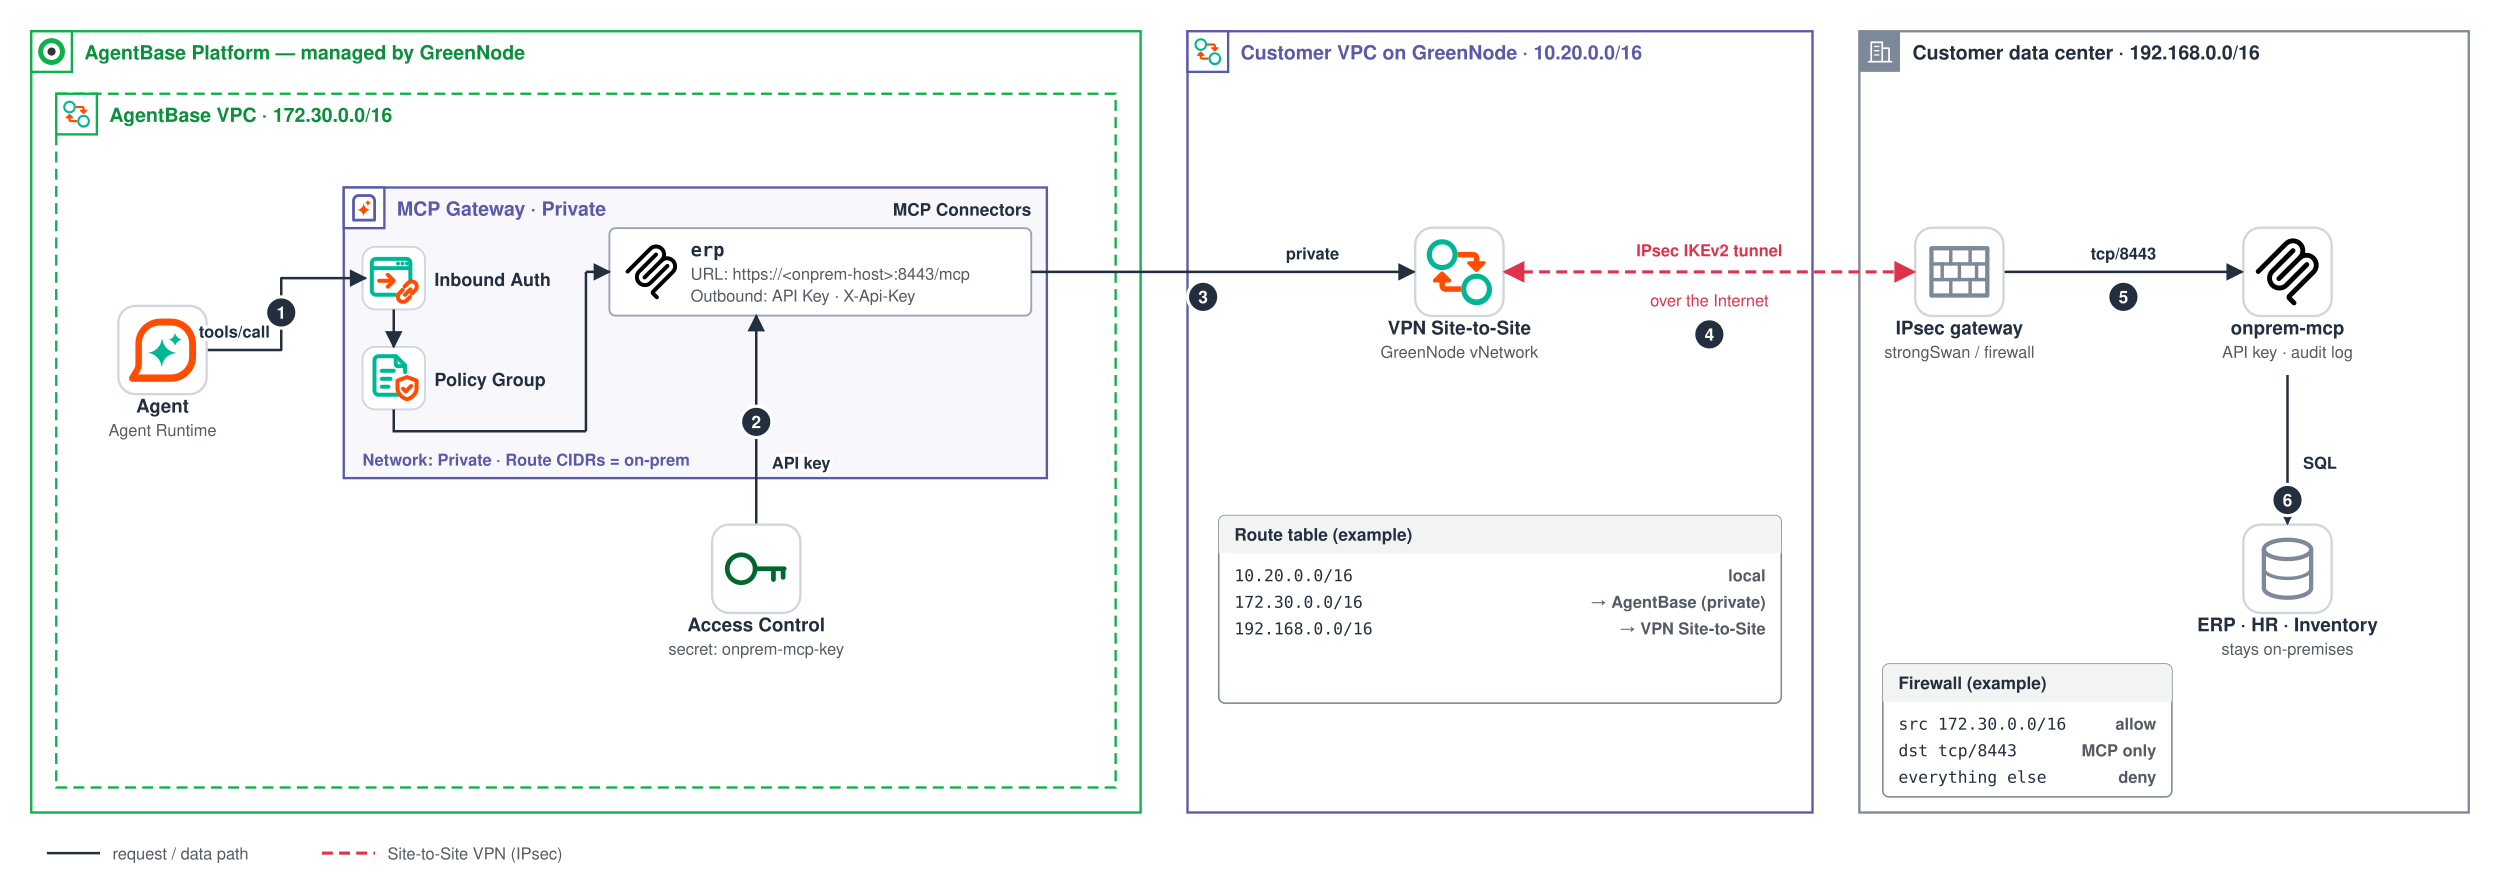
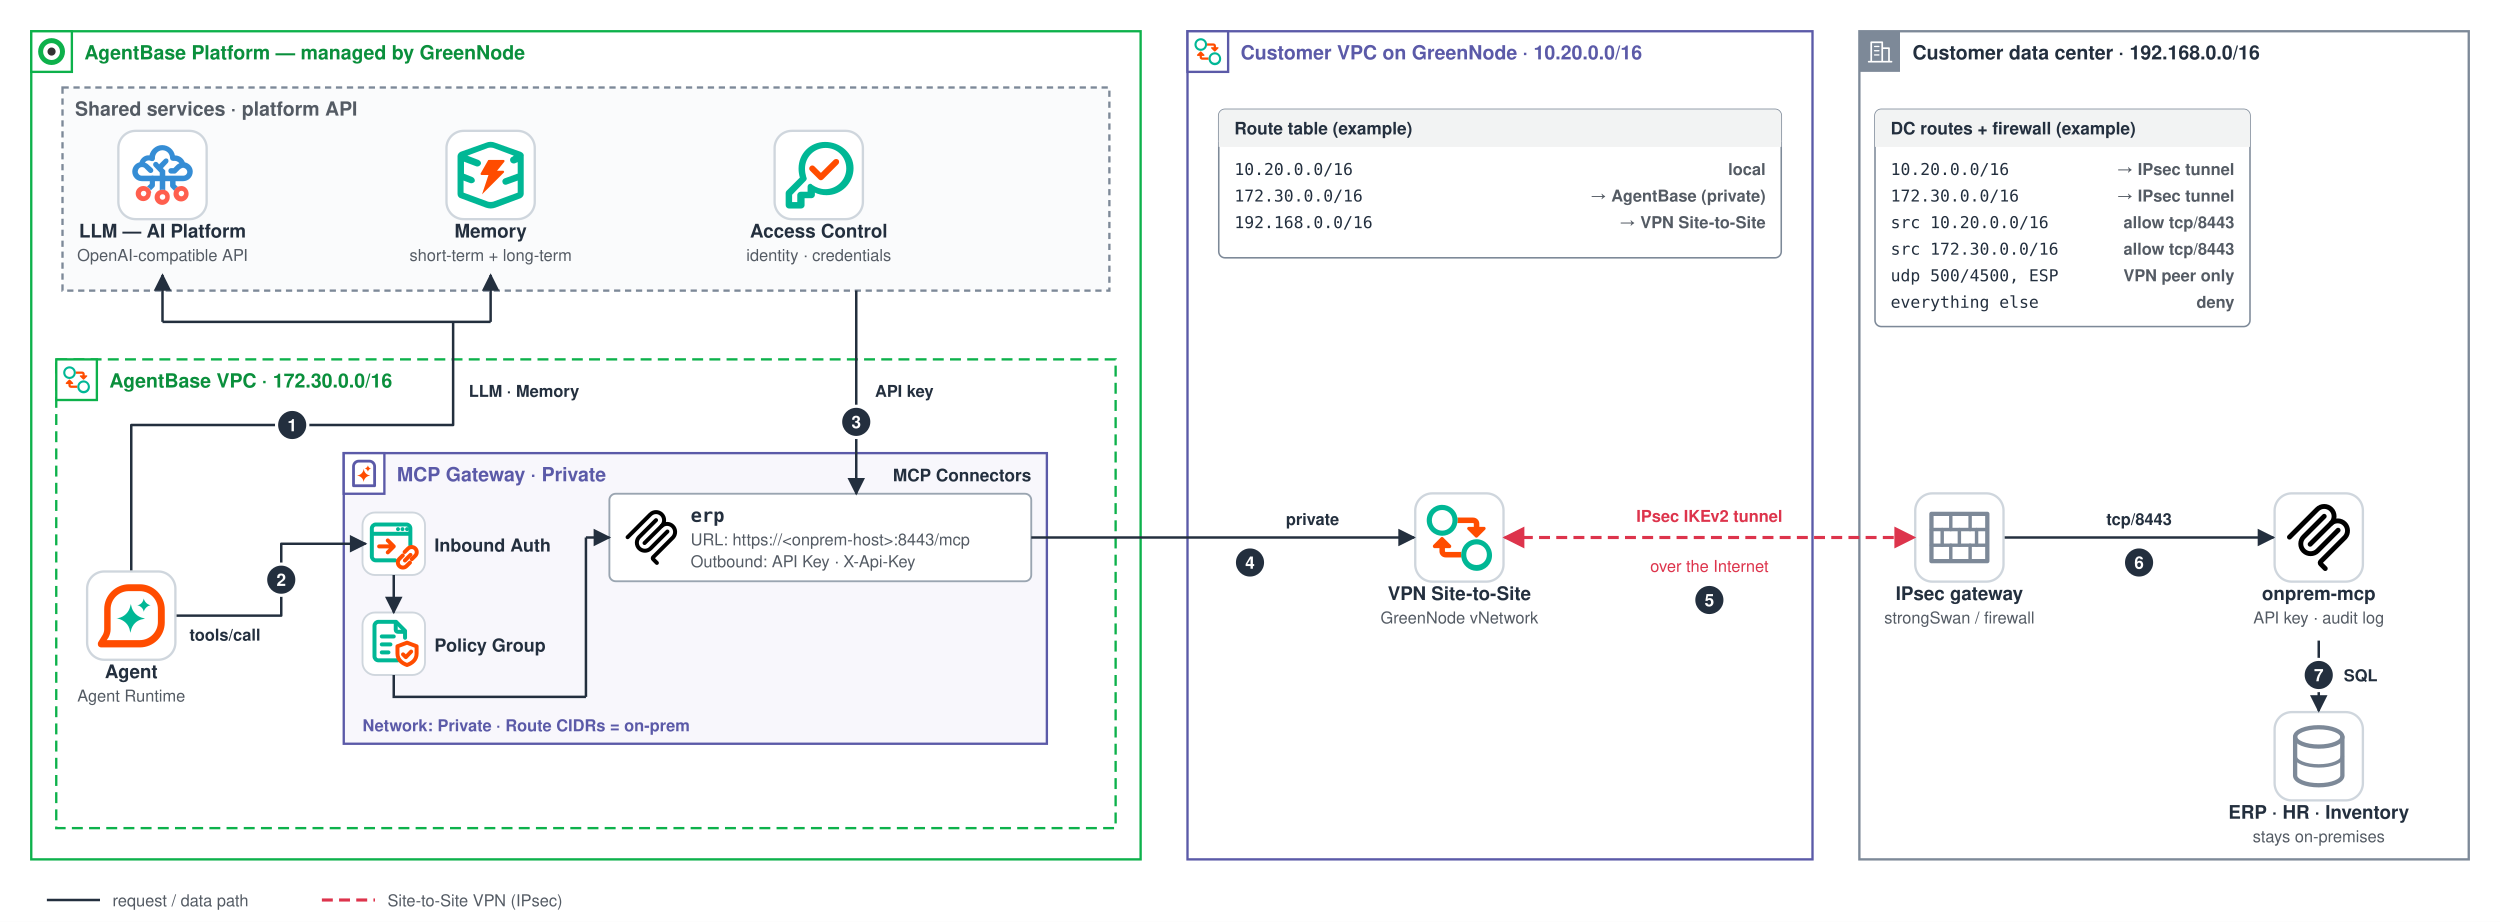
- <svg xmlns="http://www.w3.org/2000/svg" xmlns:xlink="http://www.w3.org/1999/xlink" width="1600" height="560" viewBox="0 0 1600 560" font-family="Helvetica Neue,Helvetica,Arial,sans-serif" role="img" aria-label="On-premises MCP architecture: an agent on AgentBase calls a Private MCP Gateway, which reaches the customer VPC and the on-premises MCP server through GreenNode VPN Site-to-Site">
-   <rect width="1600" height="560" fill="#FFFFFF" />
+ <svg xmlns="http://www.w3.org/2000/svg" xmlns:xlink="http://www.w3.org/1999/xlink" width="1600" height="590" viewBox="0 0 1600 590" font-family="Helvetica Neue,Helvetica,Arial,sans-serif" role="img" aria-label="On-premises MCP architecture: an agent on AgentBase uses the platform LLM and Memory and calls a Private MCP Gateway, whose connector takes its API key from Access Control and reaches the on-premises MCP server through the customer VPC and GreenNode VPN Site-to-Site">
+   <rect width="1600" height="590" fill="#FFFFFF" />
  <defs>
    <marker id="a-ink" viewBox="0 0 10 10" refX="9" refY="5" markerWidth="7" markerHeight="7" orient="auto-start-reverse">
      <path d="M0 0L10 5L0 10z" fill="#232F3E" />
    </marker>
    <marker id="a-org" viewBox="0 0 10 10" refX="9" refY="5" markerWidth="7" markerHeight="7" orient="auto-start-reverse">
      <path d="M0 0L10 5L0 10z" fill="#FF4C00" />
    </marker>
    <marker id="a-red" viewBox="0 0 10 10" refX="9" refY="5" markerWidth="7" markerHeight="7" orient="auto-start-reverse">
      <path d="M0 0L10 5L0 10z" fill="#DD344C" />
    </marker>
+     <symbol id="gn-ai" viewBox="0 0 20 20" fill="none">
+       <path fill="#358DD5" d="M16.5,6.3c-0.5-1.2-1.6-2-2.9-2c-0.3-1.7-1.9-3-3.7-3c-1.8,0-3.3,1.3-3.7,3C5,4.1,3.7,5,3.3,6.3C2.1,6.6,1.2,7.7,1.2,9c0,1.5,1.2,2.8,2.8,2.8h12c1.5,0,2.8-1.2,2.8-2.8C18.8,7.7,17.8,6.6,16.5,6.3z M16,10.2H4c-0.7,0-1.2-0.6-1.2-1.2S3.3,7.7,4,7.7c0.3,0,0.7,0.1,0.9,0.4L6,9.2c0.3,0.3,0.8,0.3,1.1,0c0.3-0.3,0.3-0.8,0-1.1L5.9,7c-0.3-0.3-0.7-0.5-1-0.6C5.2,5.8,6,5.6,6.6,5.9c0.2,0.1,0.5,0.1,0.8,0c0.2-0.2,0.4-0.4,0.4-0.7c0-0.1,0-0.1,0-0.2c0-1.2,1-2.2,2.2-2.2s2.2,1,2.2,2.3c0,0.2,0.1,0.4,0.3,0.6c0.2,0.1,0.4,0.2,0.6,0.2c0.7-0.1,1.4,0.1,1.8,0.7c-0.3,0.1-0.6,0.3-0.8,0.5l-0.9,0.9h-0.7c-0.4,0-0.8,0.3-0.8,0.8c0,0.4,0.3,0.8,0.8,0.8h1c0.2,0,0.4-0.1,0.5-0.2l1.1-1.1c0.2-0.2,0.5-0.3,0.8-0.4c0,0,0,0,0,0c0.7,0,1.3,0.6,1.3,1.2S16.7,10.2,16,10.2z" />
+       <path fill="#358DD5" d="M11.5,6.5L10.1,8l0.7,0.7V11c0,0.4-0.3,0.8-0.8,0.8S9.2,11.4,9.2,11V9.3L7.5,7.5c-0.3-0.3-0.3-0.8,0-1.1c0.3-0.3,0.8-0.3,1.1,0L9,6.9l1.5-1.5c0.3-0.3,0.8-0.3,1.1,0C11.8,5.8,11.8,6.2,11.5,6.5z" />
+       <path fill="#358DD5" d="M10.8,11v3.4c-0.2-0.1-0.5-0.1-0.8-0.1s-0.5,0-0.8,0.1V11c0-0.4,0.3-0.8,0.8-0.8S10.8,10.6,10.8,11z" />
+       <path fill="#358DD5" d="M14.5,13.5c-0.5,0.2-0.8,0.6-1.1,1.1l-1-1c-0.1-0.1-0.2-0.3-0.2-0.5v-2c0-0.4,0.3-0.8,0.8-0.8s0.8,0.3,0.8,0.8v1.7L14.5,13.5z" />
+       <path fill="#358DD5" d="M7.8,11v2c0,0.2-0.1,0.4-0.2,0.5l-1,1c-0.2-0.5-0.6-0.8-1.1-1.1l0.8-0.8V11c0-0.4,0.3-0.8,0.8-0.8S7.8,10.6,7.8,11z" />
+       <path fill="#FF5F4E" d="M10.8,14.4c-0.2-0.1-0.5-0.1-0.8-0.1s-0.5,0-0.8,0.1c-0.9,0.3-1.5,1.1-1.5,2.1c0,1.2,1,2.2,2.2,2.2s2.2-1,2.2-2.2C12.2,15.5,11.6,14.7,10.8,14.4z M10,17.2c-0.4,0-0.8-0.3-0.8-0.8c0-0.4,0.3-0.8,0.8-0.8s0.8,0.3,0.8,0.8C10.8,16.9,10.4,17.2,10,17.2z" />
+       <path fill="#FF5F4E" d="M6.5,14.5c-0.2-0.5-0.6-0.8-1.1-1.1c-0.3-0.1-0.6-0.2-1-0.2c-1.2,0-2.2,1-2.2,2.2s1,2.2,2.2,2.2s2.2-1,2.2-2.2C6.8,15.1,6.7,14.8,6.5,14.5z M4.5,16.2c-0.4,0-0.8-0.3-0.8-0.8c0-0.4,0.3-0.8,0.8-0.8s0.8,0.3,0.8,0.8C5.2,15.9,4.9,16.2,4.5,16.2z" />
+       <path fill="#FF5F4E" d="M15.5,13.2c-0.3,0-0.7,0.1-1,0.2c-0.5,0.2-0.8,0.6-1.1,1.1c-0.1,0.3-0.2,0.6-0.2,1c0,1.2,1,2.2,2.2,2.2s2.2-1,2.2-2.2S16.7,13.2,15.5,13.2z M15.5,16.2c-0.4,0-0.8-0.3-0.8-0.8c0-0.4,0.3-0.8,0.8-0.8s0.8,0.3,0.8,0.8C16.2,15.9,15.9,16.2,15.5,16.2z" />
+     </symbol>
    <symbol id="gn-vnet" viewBox="0 0 20 20" fill="none">
      <path fill="#FF4C00" d="M17.5,7.7l-2.2,2.2c-0.2,0.2-0.5,0.2-0.7,0l-2.2-2.2c-0.3-0.3-0.1-0.8,0.4-0.8h1.4V6c0-0.1-0.1-0.2-0.2-0.2H9.4c0-0.2,0.1-0.5,0.1-0.8s0-0.5-0.1-0.8H14c1,0,1.8,0.8,1.8,1.8v0.9h1.4C17.6,6.9,17.8,7.4,17.5,7.7z" />
      <path fill="#00B795" d="M9.4,4.2C9.1,2.1,7.2,0.5,5,0.5c-2.5,0-4.5,2-4.5,4.5s2,4.5,4.5,4.5c2.2,0,4.1-1.6,4.4-3.8c0-0.2,0.1-0.5,0.1-0.8S9.5,4.5,9.4,4.2z M5,8C3.3,8,2,6.7,2,5s1.3-3,3-3s3,1.3,3,3S6.7,8,5,8z" />
      <path fill="#FF4C00" fill-rule="evenodd" clip-rule="evenodd" d="M10.5,15c0,0.3,0,0.5,0.1,0.8H6c-1,0-1.8-0.8-1.8-1.8v-0.9H2.8c-0.4,0-0.7-0.5-0.4-0.9l2.2-2.2c0.2-0.2,0.5-0.2,0.7,0l2.2,2.2c0.3,0.3,0.1,0.9-0.4,0.9H5.8V14c0,0.1,0.1,0.2,0.2,0.2h4.6C10.5,14.5,10.5,14.7,10.5,15z" />
      <path fill="#00B795" d="M15,10.5c-2.2,0-4.1,1.6-4.4,3.8c0,0.2-0.1,0.5-0.1,0.8s0,0.5,0.1,0.8c0.3,2.1,2.2,3.8,4.4,3.8c2.5,0,4.5-2,4.5-4.5S17.5,10.5,15,10.5z M15,18c-1.7,0-3-1.3-3-3s1.3-3,3-3s3,1.3,3,3S16.7,18,15,18z" />
    </symbol>
    <symbol id="mcp" viewBox="60 20 1800 1800" fill="none">
      <g stroke="#000000" stroke-width="128" stroke-linecap="round" stroke-linejoin="round">
        <path d="M193 910L920 183A258 258 0 0 1 1286 548L735 1097" />
        <path d="M1103 365L565 903A258 258 0 0 0 930 1268L1467 729" />
        <path d="M1286 548A258 258 0 0 1 1650 912L1015 1547Q980 1582 1015 1617L1130 1733" />
      </g>
    </symbol>
    <symbol id="agent-runtime" viewBox="0 0 16 16" fill="none">
      <path fill="#FF4C00" d="M10,0.7H7.5c-3.2,0-5.8,2.6-5.8,5.8v4.7c0,0.4-0.1,0.8-0.3,1.2l-1.1,1.8c-0.1,0.2-0.1,0.5,0,0.8c0.1,0.2,0.4,0.4,0.7,0.4h9c3.2,0,5.8-2.6,5.8-5.8v-3C15.8,3.3,13.2,0.7,10,0.7z M14.2,9.5c0,2.3-1.9,4.2-4.2,4.2H2.3l0.4-0.6c0.3-0.6,0.5-1.2,0.5-1.9V6.5c0-2.3,1.9-4.2,4.2-4.2H10c2.3,0,4.2,1.9,4.2,4.2V9.5z" />
      <path fill="#00B795" d="M11.2,8.7l-0.4,0.1C9.3,9,8.2,10.1,7.9,11.6L7.8,12l-0.1-0.4C7.5,10.1,6.3,9,4.9,8.7L4.5,8.7l0.4-0.1c1.5-0.3,2.6-1.4,2.9-2.9l0.1-0.4l0.1,0.4c0.3,1.5,1.4,2.6,2.9,2.9L11.2,8.7z" />
      <path fill="#00B795" d="M12.5,5.6c-0.8,0.1-1.4,0.8-1.6,1.5c-0.1-0.8-0.8-1.4-1.5-1.5c0.8-0.1,1.4-0.8,1.5-1.6C11.1,4.8,11.7,5.4,12.5,5.6z" />
    </symbol>
    <symbol id="policy" viewBox="0 0 20 20" fill="none">
      <path d="M11.5 16.25H4.25c-0.83 0-1.5-0.67-1.5-1.5V3.25c0-0.83 0.67-1.5 1.5-1.5h6.6l3.4 3.4v2.6" stroke="#00B795" stroke-width="1.5" stroke-linecap="round" stroke-linejoin="round" />
      <path d="M10.75 1.9v2.85c0 0.41 0.34 0.75 0.75 0.75h2.75" stroke="#00B795" stroke-width="1.5" stroke-linecap="round" stroke-linejoin="round" />
      <path d="M5.5 7.25h4.5M5.5 10.25h3.25M5.5 13.25h2.5" stroke="#00B795" stroke-width="1.5" stroke-linecap="round" />
      <path d="M15 9.6l3.6 1.35v2.75c0 2.25-1.6 3.6-3.6 4.3c-2-0.7-3.6-2.05-3.6-4.3v-2.75z" fill="#FFFFFF" stroke="#FF4C00" stroke-width="1.5" stroke-linejoin="round" />
      <path d="M13.5 14l1.05 1.05l2-2.1" stroke="#FF4C00" stroke-width="1.5" stroke-linecap="round" stroke-linejoin="round" />
    </symbol>
    <symbol id="mcp-gateway" viewBox="0 0 16 16" fill="none">
      <path fill="#5B5AA8" d="M11,0.2H5C2.9,0.2,1.2,1.9,1.2,4v11c0,0.4,0.3,0.8,0.8,0.8h12c0.4,0,0.8-0.3,0.8-0.8V4C14.8,1.9,13.1,0.2,11,0.2z M13.2,14.2H2.8V4c0-1.2,1-2.2,2.2-2.2h6c1.2,0,2.2,1,2.2,2.2V14.2z" />
      <path fill="#FF4C00" d="M11.5,9.2l-0.4,0.1c-1.7,0.3-3,1.6-3.3,3.3L7.8,13l-0.1-0.4c-0.3-1.7-1.6-3-3.3-3.3L4,9.2l0.4-0.1c1.7-0.3,3-1.6,3.3-3.3l0.1-0.4l0.1,0.4c0.3,1.7,1.6,3,3.3,3.3L11.5,9.2z" />
      <path fill="#FF4C00" d="M12,5.2c-0.9,0.2-1.6,0.9-1.8,1.8c-0.2-0.9-0.9-1.6-1.8-1.8c0.9-0.2,1.6-0.9,1.8-1.8C10.4,4.4,11.1,5.1,12,5.2z" />
    </symbol>
    <symbol id="inbound-auth" viewBox="0 0 20 20" fill="none">
      <path d="M16.25 10.5V4.25c0-0.83-0.67-1.5-1.5-1.5H3.25c-0.83 0-1.5 0.67-1.5 1.5v10.5c0 0.83 0.67 1.5 1.5 1.5h7.25" stroke="#00B795" stroke-width="1.5" stroke-linecap="round" stroke-linejoin="round" />
      <path d="M1.75 6.25h14.5" stroke="#00B795" stroke-width="1.5" />
      <circle cx="11.6" cy="4.5" r="0.75" fill="#00B795" />
      <circle cx="13.3" cy="4.5" r="0.75" fill="#00B795" />
      <circle cx="15" cy="4.5" r="0.75" fill="#00B795" />
      <path d="M4.5 11h5.25M7.75 8.75L10 11l-2.25 2.25" stroke="#FF4C00" stroke-width="1.5" stroke-linecap="round" stroke-linejoin="round" />
      <g stroke="#FF4C00" stroke-width="1.5" stroke-linecap="round">
        <path d="M14.1 13.1l1.3-1.3a1.9 1.9 0 0 1 2.7 2.7l-1.3 1.3" />
        <path d="M16.1 17.1l-1.3 1.3a1.9 1.9 0 0 1 -2.7-2.7l1.3-1.3" />
        <path d="M14.2 16.3l2.1-2.1" />
      </g>
    </symbol>
+     <symbol id="access-control" viewBox="0 0 16 16" fill="none">
+       <path fill="#00B795" d="M9.5,0.3C6,0.3,3.3,3,3.3,6.5c0,0.7,0.1,1.4,0.3,2.1l-3.1,3.1c-0.1,0.1-0.2,0.3-0.2,0.5V15c0,0.4,0.3,0.8,0.8,0.8h2.8c0.4,0,0.8-0.3,0.8-0.8v-1.6h1.6c0.4,0,0.8-0.3,0.8-0.8v-0.5c0.8,0.4,1.7,0.6,2.7,0.6c3.5,0,6.3-2.8,6.3-6.3S13,0.3,9.5,0.3z M9.5,11.3c-1.1,0-2.1-0.4-3-1C6.3,10,6,10,5.8,10.1c-0.3,0.1-0.4,0.4-0.4,0.7v1.1H3.8c-0.4,0-0.8,0.3-0.8,0.8v1.6H1.8v-1.7L5,9.3c0.2-0.2,0.3-0.6,0.1-0.8C4.9,7.8,4.8,7.2,4.8,6.5c0-2.6,2.1-4.8,4.8-4.8s4.8,2.1,4.8,4.8S12.1,11.3,9.5,11.3z" />
+       <path fill="#FF4C00" d="M12.5,5.5L9,9C8.7,9.3,8.3,9.3,8,9L6,7C5.7,6.7,5.7,6.3,6,6C6.3,5.7,6.7,5.7,7,6l1.5,1.5l3-3c0.3-0.3,0.8-0.3,1.1,0C12.8,4.8,12.8,5.2,12.5,5.5z" />
+     </symbol>
+     <symbol id="memory" viewBox="0 0 16 16" fill="none">
+       <path fill="#00B795" d="M15,2.6L9.1,0.5c-0.7-0.3-1.5-0.3-2.2,0L1,2.6c-0.4,0.2-0.7,0.6-0.7,1v8.8c0,0.5,0.3,0.9,0.7,1l5.9,2.2c0.4,0.1,0.7,0.2,1.1,0.2s0.8-0.1,1.1-0.2l5.9-2.2c0.4-0.2,0.7-0.6,0.7-1V3.6C15.8,3.2,15.5,2.8,15,2.6z M14.2,7.7l-3,1.1c-0.4,0.2-0.6,0.6-0.4,1c0.1,0.4,0.6,0.6,1,0.4l2.5-0.9v2.8l-5.7,2.1c-0.4,0.1-0.8,0.1-1.2,0l-5.7-2.1V9.3l1.6,0.6c0.4,0.1,0.8-0.1,1-0.4c0.1-0.4-0.1-0.8-0.5-1L1.8,7.7V4.9L4.7,6c0.4,0.1,0.8-0.1,1-0.5s-0.1-0.8-0.5-1l-2.6-1l4.8-1.8c0.4-0.1,0.8-0.1,1.2,0l4.8,1.8L13,3.8c-0.4,0.1-0.6,0.6-0.4,1c0.1,0.4,0.6,0.6,1,0.5l0.7-0.3V7.7z" />
+       <path fill="#FF4C00" d="M11.2,4.9L9.5,7h1.4c0.2,0,0.3,0.3,0.2,0.4L6,12.5L7.5,8H5.9C5.7,8,5.6,7.8,5.7,7.6l1.7-3c0-0.1,0.1-0.1,0.2-0.1H11C11.2,4.5,11.3,4.7,11.2,4.9z" />
+     </symbol>
  </defs>
-   <rect x="20" y="20" width="710" height="500" fill="none" stroke="#0DB14B" stroke-width="1.5" />
+   <rect x="20" y="20" width="710" height="530" fill="none" stroke="#0DB14B" stroke-width="1.5" />
  <rect x="20" y="20" width="26" height="26" fill="#FFFFFF" stroke="#0DB14B" stroke-width="1.5" />
  <circle cx="33" cy="33" r="7" fill="none" stroke="#0DB14B" stroke-width="3.2" />
  <circle cx="33" cy="33" r="2.6" fill="#333333" />
  <text x="54" y="38" font-size="12.5" font-weight="700" fill="#0A8F3C" text-anchor="start">AgentBase Platform — managed by GreenNode</text>
-   <rect x="36" y="60" width="678" height="444" fill="none" stroke="#0DB14B" stroke-width="1.5" stroke-dasharray="7 4" />
-   <rect x="36" y="60" width="26" height="26" fill="#FFFFFF" stroke="#0DB14B" stroke-width="1.5" />
-   <use href="#gn-vnet" xlink:href="#gn-vnet" x="40" y="64" width="18" height="18" />
-   <text x="70" y="78" font-size="12.5" font-weight="700" fill="#0A8F3C" text-anchor="start">AgentBase VPC · 172.30.0.0/16</text>
-   <rect x="75.75" y="195.75" width="56.5" height="56.5" rx="11" fill="#FFFFFF" stroke="#CFD6DD" stroke-width="1.5" />
-   <use href="#agent-runtime" xlink:href="#agent-runtime" x="82" y="202" width="44" height="44" />
-   <text x="104" y="264" font-size="12" font-weight="700" fill="#232F3E" text-anchor="middle">Agent</text>
-   <text x="104" y="279" font-size="10.5" font-weight="400" fill="#545B64" text-anchor="middle">Agent Runtime</text>
-   <rect x="220" y="120" width="450" height="186" fill="#F8F7FC" stroke="#5B5AA8" stroke-width="1.5" />
-   <rect x="220" y="120" width="26" height="26" fill="#FFFFFF" stroke="#5B5AA8" stroke-width="1.5" />
-   <use href="#mcp-gateway" xlink:href="#mcp-gateway" x="224" y="124" width="18" height="18" />
-   <text x="254" y="138" font-size="12.5" font-weight="700" fill="#5B5AA8" text-anchor="start">MCP Gateway · Private</text>
-   <text x="660" y="138" font-size="11" font-weight="700" fill="#232F3E" text-anchor="end">MCP Connectors</text>
-   <rect x="232" y="158" width="40" height="40" rx="8" fill="#FFFFFF" stroke="#CFD6DD" stroke-width="1.2" />
-   <use href="#inbound-auth" xlink:href="#inbound-auth" x="235" y="161" width="34" height="34" />
-   <text x="278" y="183" font-size="11.5" font-weight="700" fill="#232F3E" text-anchor="start">Inbound Auth</text>
-   <rect x="232" y="222" width="40" height="40" rx="8" fill="#FFFFFF" stroke="#CFD6DD" stroke-width="1.2" />
-   <use href="#policy" xlink:href="#policy" x="235" y="225" width="34" height="34" />
-   <text x="278" y="247" font-size="11.5" font-weight="700" fill="#232F3E" text-anchor="start">Policy Group</text>
-   <polyline points="252,198 252,222" fill="none" stroke="#232F3E" stroke-width="1.6" stroke-linejoin="round" marker-end="url(#a-ink)" />
-   <text x="232" y="298" font-size="10.5" font-weight="600" fill="#5B5AA8" text-anchor="start">Network: Private · Route CIDRs = on-prem</text>
-   <rect x="390" y="146" width="270" height="56" rx="4" fill="#FFFFFF" stroke="#9AA5B1" stroke-width="1.2" />
-   <use href="#mcp" xlink:href="#mcp" x="399" y="156" width="36" height="36" />
-   <text x="442" y="164" font-size="12" font-weight="700" fill="#232F3E" font-family="Menlo,Consolas,monospace">erp</text>
-   <text x="442" y="179" font-size="10.5" font-weight="400" fill="#545B64" text-anchor="start">URL: https://&lt;onprem-host&gt;:8443/mcp</text>
-   <text x="442" y="193" font-size="10.5" font-weight="400" fill="#545B64" text-anchor="start">Outbound: API Key · X-Api-Key</text>
-   <polyline points="252,262 252,276 375,276" fill="none" stroke="#232F3E" stroke-width="1.6" />
-   <polyline points="375,174 375,276" fill="none" stroke="#232F3E" stroke-width="1.6" />
-   <polyline points="375,174 390,174" fill="none" stroke="#232F3E" stroke-width="1.6" stroke-linejoin="round" marker-end="url(#a-ink)" />
-   <rect x="455.75" y="335.75" width="56.5" height="56.5" rx="11" fill="#FFFFFF" stroke="#CFD6DD" stroke-width="1.5" />
-   <g transform="translate(484 364) scale(1.375) translate(-484 -364)">
-     <circle cx="477" cy="364" r="6.5" fill="none" stroke="#00682E" stroke-width="2.2" />
-     <path d="M483.5 364H497M492 364v5M496.5 364v4" fill="none" stroke="#00682E" stroke-width="2.2" stroke-linecap="round" stroke-linejoin="round" />
-   </g>
-   <text x="484" y="404" font-size="12" font-weight="700" fill="#232F3E" text-anchor="middle">Access Control</text>
-   <text x="484" y="419" font-size="10.5" font-weight="400" fill="#545B64" text-anchor="middle">secret: onprem-mcp-key</text>
-   <rect x="760" y="20" width="400" height="500" fill="none" stroke="#5B5AA8" stroke-width="1.5" />
+   <rect x="40" y="56" width="670" height="130" fill="#FAFBFC" stroke="#7D8998" stroke-width="1.5" stroke-dasharray="4 3" />
+   <text x="48" y="74" font-size="12.5" font-weight="700" fill="#545B64" text-anchor="start">Shared services · platform API</text>
+   <rect x="75.75" y="83.75" width="56.5" height="56.5" rx="11" fill="#FFFFFF" stroke="#CFD6DD" stroke-width="1.5" />
+   <use href="#gn-ai" xlink:href="#gn-ai" x="82" y="90" width="44" height="44" />
+   <text x="104" y="152" font-size="12" font-weight="700" fill="#232F3E" text-anchor="middle">LLM — AI Platform</text>
+   <text x="104" y="167" font-size="10.5" font-weight="400" fill="#545B64" text-anchor="middle">OpenAI-compatible API</text>
+   <rect x="285.75" y="83.75" width="56.5" height="56.5" rx="11" fill="#FFFFFF" stroke="#CFD6DD" stroke-width="1.5" />
+   <use href="#memory" xlink:href="#memory" x="292" y="90" width="44" height="44" />
+   <text x="314" y="152" font-size="12" font-weight="700" fill="#232F3E" text-anchor="middle">Memory</text>
+   <text x="314" y="167" font-size="10.5" font-weight="400" fill="#545B64" text-anchor="middle">short-term + long-term</text>
+   <rect x="495.75" y="83.75" width="56.5" height="56.5" rx="11" fill="#FFFFFF" stroke="#CFD6DD" stroke-width="1.5" />
+   <use href="#access-control" xlink:href="#access-control" x="502" y="90" width="44" height="44" />
+   <text x="524" y="152" font-size="12" font-weight="700" fill="#232F3E" text-anchor="middle">Access Control</text>
+   <text x="524" y="167" font-size="10.5" font-weight="400" fill="#545B64" text-anchor="middle">identity · credentials</text>
+   <rect x="36" y="230" width="678" height="300" fill="none" stroke="#0DB14B" stroke-width="1.5" stroke-dasharray="7 4" />
+   <rect x="36" y="230" width="26" height="26" fill="#FFFFFF" stroke="#0DB14B" stroke-width="1.5" />
+   <use href="#gn-vnet" xlink:href="#gn-vnet" x="40" y="234" width="18" height="18" />
+   <text x="70" y="248" font-size="12.5" font-weight="700" fill="#0A8F3C" text-anchor="start">AgentBase VPC · 172.30.0.0/16</text>
+   <rect x="55.75" y="365.75" width="56.5" height="56.5" rx="11" fill="#FFFFFF" stroke="#CFD6DD" stroke-width="1.5" />
+   <use href="#agent-runtime" xlink:href="#agent-runtime" x="62" y="372" width="44" height="44" />
+   <text x="84" y="434" font-size="12" font-weight="700" fill="#232F3E" text-anchor="middle">Agent</text>
+   <text x="84" y="449" font-size="10.5" font-weight="400" fill="#545B64" text-anchor="middle">Agent Runtime</text>
+   <rect x="220" y="290" width="450" height="186" fill="#F8F7FC" stroke="#5B5AA8" stroke-width="1.5" />
+   <rect x="220" y="290" width="26" height="26" fill="#FFFFFF" stroke="#5B5AA8" stroke-width="1.5" />
+   <use href="#mcp-gateway" xlink:href="#mcp-gateway" x="224" y="294" width="18" height="18" />
+   <text x="254" y="308" font-size="12.5" font-weight="700" fill="#5B5AA8" text-anchor="start">MCP Gateway · Private</text>
+   <text x="660" y="308" font-size="11" font-weight="700" fill="#232F3E" text-anchor="end">MCP Connectors</text>
+   <rect x="232" y="328" width="40" height="40" rx="8" fill="#FFFFFF" stroke="#CFD6DD" stroke-width="1.2" />
+   <use href="#inbound-auth" xlink:href="#inbound-auth" x="235" y="331" width="34" height="34" />
+   <text x="278" y="353" font-size="11.5" font-weight="700" fill="#232F3E" text-anchor="start">Inbound Auth</text>
+   <rect x="232" y="392" width="40" height="40" rx="8" fill="#FFFFFF" stroke="#CFD6DD" stroke-width="1.2" />
+   <use href="#policy" xlink:href="#policy" x="235" y="395" width="34" height="34" />
+   <text x="278" y="417" font-size="11.5" font-weight="700" fill="#232F3E" text-anchor="start">Policy Group</text>
+   <polyline points="252,368 252,392" fill="none" stroke="#232F3E" stroke-width="1.6" stroke-linejoin="round" marker-end="url(#a-ink)" />
+   <text x="232" y="468" font-size="10.5" font-weight="600" fill="#5B5AA8" text-anchor="start">Network: Private · Route CIDRs = on-prem</text>
+   <rect x="390" y="316" width="270" height="56" rx="4" fill="#FFFFFF" stroke="#9AA5B1" stroke-width="1.2" />
+   <use href="#mcp" xlink:href="#mcp" x="399" y="326" width="36" height="36" />
+   <text x="442" y="334" font-size="12" font-weight="700" fill="#232F3E" font-family="Menlo,Consolas,monospace">erp</text>
+   <text x="442" y="349" font-size="10.5" font-weight="400" fill="#545B64" text-anchor="start">URL: https://&lt;onprem-host&gt;:8443/mcp</text>
+   <text x="442" y="363" font-size="10.5" font-weight="400" fill="#545B64" text-anchor="start">Outbound: API Key · X-Api-Key</text>
+   <polyline points="252,432 252,446 375,446" fill="none" stroke="#232F3E" stroke-width="1.6" />
+   <polyline points="375,344 375,446" fill="none" stroke="#232F3E" stroke-width="1.6" />
+   <polyline points="375,344 390,344" fill="none" stroke="#232F3E" stroke-width="1.6" stroke-linejoin="round" marker-end="url(#a-ink)" />
+   <rect x="760" y="20" width="400" height="530" fill="none" stroke="#5B5AA8" stroke-width="1.5" />
  <rect x="760" y="20" width="26" height="26" fill="#FFFFFF" stroke="#5B5AA8" stroke-width="1.5" />
  <use href="#gn-vnet" xlink:href="#gn-vnet" x="764" y="24" width="18" height="18" />
  <text x="794" y="38" font-size="12.5" font-weight="700" fill="#5B5AA8" text-anchor="start">Customer VPC on GreenNode · 10.20.0.0/16</text>
-   <rect x="905.75" y="145.75" width="56.5" height="56.5" rx="11" fill="#FFFFFF" stroke="#CFD6DD" stroke-width="1.5" />
-   <use href="#gn-vnet" xlink:href="#gn-vnet" x="912" y="152" width="44" height="44" />
-   <text x="934" y="214" font-size="12" font-weight="700" fill="#232F3E" text-anchor="middle">VPN Site-to-Site</text>
-   <text x="934" y="229" font-size="10.5" font-weight="400" fill="#545B64" text-anchor="middle">GreenNode vNetwork</text>
-   <rect x="780" y="330" width="360" height="120" rx="4" fill="#FFFFFF" stroke="#7D8998" stroke-width="1" />
-   <rect x="780" y="330" width="360" height="24" rx="4" fill="#F2F3F3" />
-   <rect x="780" y="350" width="360" height="4" fill="#F2F3F3" />
-   <text x="790" y="346" font-size="11" font-weight="700" fill="#232F3E" text-anchor="start">Route table (example)</text>
-   <text x="790" y="372" font-size="10.5" fill="#232F3E" font-family="Menlo,Consolas,monospace">10.20.0.0/16</text>
-   <text x="1130" y="372" font-size="10.5" font-weight="600" fill="#545B64" text-anchor="end">local</text>
-   <text x="790" y="389" font-size="10.5" fill="#232F3E" font-family="Menlo,Consolas,monospace">172.30.0.0/16</text>
-   <text x="1130" y="389" font-size="10.5" font-weight="600" fill="#545B64" text-anchor="end">→ AgentBase (private)</text>
-   <text x="790" y="406" font-size="10.5" fill="#232F3E" font-family="Menlo,Consolas,monospace">192.168.0.0/16</text>
-   <text x="1130" y="406" font-size="10.5" font-weight="600" fill="#545B64" text-anchor="end">→ VPN Site-to-Site</text>
-   <rect x="1190" y="20" width="390" height="500" fill="none" stroke="#7D8998" stroke-width="1.5" />
+   <rect x="905.75" y="315.75" width="56.5" height="56.5" rx="11" fill="#FFFFFF" stroke="#CFD6DD" stroke-width="1.5" />
+   <use href="#gn-vnet" xlink:href="#gn-vnet" x="912" y="322" width="44" height="44" />
+   <text x="934" y="384" font-size="12" font-weight="700" fill="#232F3E" text-anchor="middle">VPN Site-to-Site</text>
+   <text x="934" y="399" font-size="10.5" font-weight="400" fill="#545B64" text-anchor="middle">GreenNode vNetwork</text>
+   <rect x="780" y="70" width="360" height="95" rx="4" fill="#FFFFFF" stroke="#7D8998" stroke-width="1" />
+   <rect x="780" y="70" width="360" height="24" rx="4" fill="#F2F3F3" />
+   <rect x="780" y="90" width="360" height="4" fill="#F2F3F3" />
+   <text x="790" y="86" font-size="11" font-weight="700" fill="#232F3E" text-anchor="start">Route table (example)</text>
+   <text x="790" y="112" font-size="10.5" fill="#232F3E" font-family="Menlo,Consolas,monospace">10.20.0.0/16</text>
+   <text x="1130" y="112" font-size="10.5" font-weight="600" fill="#545B64" text-anchor="end">local</text>
+   <text x="790" y="129" font-size="10.5" fill="#232F3E" font-family="Menlo,Consolas,monospace">172.30.0.0/16</text>
+   <text x="1130" y="129" font-size="10.5" font-weight="600" fill="#545B64" text-anchor="end">→ AgentBase (private)</text>
+   <text x="790" y="146" font-size="10.5" fill="#232F3E" font-family="Menlo,Consolas,monospace">192.168.0.0/16</text>
+   <text x="1130" y="146" font-size="10.5" font-weight="600" fill="#545B64" text-anchor="end">→ VPN Site-to-Site</text>
+   <rect x="1190" y="20" width="390" height="530" fill="none" stroke="#7D8998" stroke-width="1.5" />
  <rect x="1190" y="20" width="26" height="26" fill="#7D8998" />
  <g transform="translate(1190 20) scale(0.5417)">
    <path d="M14 36V13h13v23M27 20h8v16M11 36h27" fill="none" stroke="#FFFFFF" stroke-width="2" stroke-linecap="round" stroke-linejoin="round" />
    <path d="M18 18h5M18 23h5M18 28h5" fill="none" stroke="#FFFFFF" stroke-width="1.6" stroke-linecap="round" stroke-linejoin="round" />
  </g>
  <text x="1224" y="38" font-size="12.5" font-weight="700" fill="#232F3E" text-anchor="start">Customer data center · 192.168.0.0/16</text>
-   <rect x="1225.75" y="145.75" width="56.5" height="56.5" rx="11" fill="#FFFFFF" stroke="#CFD6DD" stroke-width="1.5" />
-   <g transform="translate(1254 174) scale(1.375) translate(-1254 -174)">
-     <path d="M1241 163h26v22h-26z" fill="none" stroke="#7D8998" stroke-width="2" stroke-linecap="round" stroke-linejoin="round" />
-     <path d="M1241 170.3h26M1241 177.6h26" fill="none" stroke="#7D8998" stroke-width="1.6" stroke-linecap="round" stroke-linejoin="round" />
-     <path d="M1250 163v7.3M1259 163v7.3M1246 170.3v7.3M1254 170.3v7.3M1262 170.3v7.3M1250 177.6v7.4M1259 177.6v7.4" fill="none" stroke="#7D8998" stroke-width="1.6" stroke-linecap="round" stroke-linejoin="round" />
+   <rect x="1225.75" y="315.75" width="56.5" height="56.5" rx="11" fill="#FFFFFF" stroke="#CFD6DD" stroke-width="1.5" />
+   <g transform="translate(1254 344) scale(1.375) translate(-1254 -344)">
+     <path d="M1241 333h26v22h-26z" fill="none" stroke="#7D8998" stroke-width="2" stroke-linecap="round" stroke-linejoin="round" />
+     <path d="M1241 340.3h26M1241 347.6h26" fill="none" stroke="#7D8998" stroke-width="1.6" stroke-linecap="round" stroke-linejoin="round" />
+     <path d="M1250 333v7.3M1259 333v7.3M1246 340.3v7.3M1254 340.3v7.3M1262 340.3v7.3M1250 347.6v7.4M1259 347.6v7.4" fill="none" stroke="#7D8998" stroke-width="1.6" stroke-linecap="round" stroke-linejoin="round" />
  </g>
-   <text x="1254" y="214" font-size="12" font-weight="700" fill="#232F3E" text-anchor="middle">IPsec gateway</text>
-   <text x="1254" y="229" font-size="10.5" font-weight="400" fill="#545B64" text-anchor="middle">strongSwan / firewall</text>
-   <rect x="1435.75" y="145.75" width="56.5" height="56.5" rx="11" fill="#FFFFFF" stroke="#CFD6DD" stroke-width="1.5" />
-   <use href="#mcp" xlink:href="#mcp" x="1442" y="152" width="44" height="44" />
-   <text x="1464" y="214" font-size="12" font-weight="700" fill="#232F3E" text-anchor="middle">onprem-mcp</text>
-   <text x="1464" y="229" font-size="10.5" font-weight="400" fill="#545B64" text-anchor="middle">API key · audit log</text>
-   <rect x="1435.75" y="335.75" width="56.5" height="56.5" rx="11" fill="#FFFFFF" stroke="#CFD6DD" stroke-width="1.5" />
-   <g transform="translate(1464 364) scale(1.375) translate(-1464 -364)">
-     <path d="M1453 355a11 4.5 0 0 1 22 0v18a11 4.5 0 0 1 -22 0z" fill="none" stroke="#7D8998" stroke-width="2" stroke-linecap="round" stroke-linejoin="round" />
-     <path d="M1453 355a11 4.5 0 0 0 22 0" fill="none" stroke="#7D8998" stroke-width="2" stroke-linecap="round" stroke-linejoin="round" />
-     <path d="M1453 364a11 4.5 0 0 0 22 0" fill="none" stroke="#7D8998" stroke-width="1.6" stroke-linecap="round" stroke-linejoin="round" />
+   <text x="1254" y="384" font-size="12" font-weight="700" fill="#232F3E" text-anchor="middle">IPsec gateway</text>
+   <text x="1254" y="399" font-size="10.5" font-weight="400" fill="#545B64" text-anchor="middle">strongSwan / firewall</text>
+   <rect x="1455.75" y="315.75" width="56.5" height="56.5" rx="11" fill="#FFFFFF" stroke="#CFD6DD" stroke-width="1.5" />
+   <use href="#mcp" xlink:href="#mcp" x="1462" y="322" width="44" height="44" />
+   <text x="1484" y="384" font-size="12" font-weight="700" fill="#232F3E" text-anchor="middle">onprem-mcp</text>
+   <text x="1484" y="399" font-size="10.5" font-weight="400" fill="#545B64" text-anchor="middle">API key · audit log</text>
+   <rect x="1455.75" y="455.75" width="56.5" height="56.5" rx="11" fill="#FFFFFF" stroke="#CFD6DD" stroke-width="1.5" />
+   <g transform="translate(1484 484) scale(1.375) translate(-1484 -484)">
+     <path d="M1473 475a11 4.5 0 0 1 22 0v18a11 4.5 0 0 1 -22 0z" fill="none" stroke="#7D8998" stroke-width="2" stroke-linecap="round" stroke-linejoin="round" />
+     <path d="M1473 475a11 4.5 0 0 0 22 0" fill="none" stroke="#7D8998" stroke-width="2" stroke-linecap="round" stroke-linejoin="round" />
+     <path d="M1473 484a11 4.5 0 0 0 22 0" fill="none" stroke="#7D8998" stroke-width="1.6" stroke-linecap="round" stroke-linejoin="round" />
  </g>
-   <text x="1464" y="404" font-size="12" font-weight="700" fill="#232F3E" text-anchor="middle">ERP · HR · Inventory</text>
-   <text x="1464" y="419" font-size="10.5" font-weight="400" fill="#545B64" text-anchor="middle">stays on-premises</text>
-   <rect x="1205" y="425" width="185" height="85" rx="4" fill="#FFFFFF" stroke="#7D8998" stroke-width="1" />
-   <rect x="1205" y="425" width="185" height="24" rx="4" fill="#F2F3F3" />
-   <rect x="1205" y="445" width="185" height="4" fill="#F2F3F3" />
-   <text x="1215" y="441" font-size="11" font-weight="700" fill="#232F3E" text-anchor="start">Firewall (example)</text>
-   <text x="1215" y="467" font-size="10.5" fill="#232F3E" font-family="Menlo,Consolas,monospace">src 172.30.0.0/16</text>
-   <text x="1380" y="467" font-size="10.5" font-weight="600" fill="#545B64" text-anchor="end">allow</text>
-   <text x="1215" y="484" font-size="10.5" fill="#232F3E" font-family="Menlo,Consolas,monospace">dst tcp/8443</text>
-   <text x="1380" y="484" font-size="10.5" font-weight="600" fill="#545B64" text-anchor="end">MCP only</text>
-   <text x="1215" y="501" font-size="10.5" fill="#232F3E" font-family="Menlo,Consolas,monospace">everything else</text>
-   <text x="1380" y="501" font-size="10.5" font-weight="600" fill="#545B64" text-anchor="end">deny</text>
-   <polyline points="133,224 180,224 180,178 234,178" fill="none" stroke="#232F3E" stroke-width="1.6" stroke-linejoin="round" marker-end="url(#a-ink)" />
-   <text x="150" y="216" font-size="10.5" font-weight="600" fill="#232F3E" text-anchor="middle" style="paint-order:stroke;stroke:#FFFFFF;stroke-width:4px;stroke-linejoin:round">tools/call</text>
-   <polyline points="484,335 484,202" fill="none" stroke="#232F3E" stroke-width="1.6" stroke-linejoin="round" marker-end="url(#a-ink)" />
-   <text x="494" y="300" font-size="10.5" font-weight="600" fill="#232F3E" text-anchor="start" style="paint-order:stroke;stroke:#FFFFFF;stroke-width:4px;stroke-linejoin:round">API key</text>
-   <polyline points="660,174 905,174" fill="none" stroke="#232F3E" stroke-width="1.6" stroke-linejoin="round" marker-end="url(#a-ink)" />
-   <text x="840" y="166" font-size="10.5" font-weight="600" fill="#232F3E" text-anchor="middle" style="paint-order:stroke;stroke:#FFFFFF;stroke-width:4px;stroke-linejoin:round">private</text>
-   <polyline points="963,174 1225,174" fill="none" stroke="#DD344C" stroke-width="2" stroke-linejoin="round" stroke-dasharray="7 4" marker-end="url(#a-red)" marker-start="url(#a-red)" />
-   <text x="1094" y="164" font-size="10.5" font-weight="600" fill="#DD344C" text-anchor="middle" style="paint-order:stroke;stroke:#FFFFFF;stroke-width:4px;stroke-linejoin:round">IPsec IKEv2 tunnel</text>
-   <text x="1094" y="196" font-size="10.5" font-weight="400" fill="#DD344C" text-anchor="middle" style="paint-order:stroke;stroke:#FFFFFF;stroke-width:4px;stroke-linejoin:round">over the Internet</text>
-   <polyline points="1283,174 1435,174" fill="none" stroke="#232F3E" stroke-width="1.6" stroke-linejoin="round" marker-end="url(#a-ink)" />
-   <text x="1359" y="166" font-size="10.5" font-weight="600" fill="#232F3E" text-anchor="middle" style="paint-order:stroke;stroke:#FFFFFF;stroke-width:4px;stroke-linejoin:round">tcp/8443</text>
-   <polyline points="1464,240 1464,335" fill="none" stroke="#232F3E" stroke-width="1.6" stroke-linejoin="round" marker-end="url(#a-ink)" />
-   <text x="1474" y="300" font-size="10.5" font-weight="600" fill="#232F3E" text-anchor="start" style="paint-order:stroke;stroke:#FFFFFF;stroke-width:4px;stroke-linejoin:round">SQL</text>
-   <circle cx="180" cy="200" r="10" fill="#232F3E" stroke="#FFFFFF" stroke-width="2" />
-   <text x="180" y="204" font-size="11" font-weight="700" fill="#FFFFFF" text-anchor="middle">1</text>
-   <circle cx="484" cy="270" r="10" fill="#232F3E" stroke="#FFFFFF" stroke-width="2" />
-   <text x="484" y="274" font-size="11" font-weight="700" fill="#FFFFFF" text-anchor="middle">2</text>
-   <circle cx="770" cy="190" r="10" fill="#232F3E" stroke="#FFFFFF" stroke-width="2" />
-   <text x="770" y="194" font-size="11" font-weight="700" fill="#FFFFFF" text-anchor="middle">3</text>
-   <circle cx="1094" cy="214" r="10" fill="#232F3E" stroke="#FFFFFF" stroke-width="2" />
-   <text x="1094" y="218" font-size="11" font-weight="700" fill="#FFFFFF" text-anchor="middle">4</text>
-   <circle cx="1359" cy="190" r="10" fill="#232F3E" stroke="#FFFFFF" stroke-width="2" />
-   <text x="1359" y="194" font-size="11" font-weight="700" fill="#FFFFFF" text-anchor="middle">5</text>
-   <circle cx="1464" cy="320" r="10" fill="#232F3E" stroke="#FFFFFF" stroke-width="2" />
-   <text x="1464" y="324" font-size="11" font-weight="700" fill="#FFFFFF" text-anchor="middle">6</text>
-   <line x1="30" y1="546" x2="64" y2="546" stroke="#232F3E" stroke-width="1.6" />
-   <text x="72" y="550" font-size="10.5" font-weight="400" fill="#545B64" text-anchor="start">request / data path</text>
-   <line x1="206" y1="546" x2="240" y2="546" stroke="#DD344C" stroke-width="2" stroke-dasharray="7 4" />
-   <text x="248" y="550" font-size="10.5" font-weight="400" fill="#545B64" text-anchor="start">Site-to-Site VPN (IPsec)</text>
+   <text x="1484" y="524" font-size="12" font-weight="700" fill="#232F3E" text-anchor="middle">ERP · HR · Inventory</text>
+   <text x="1484" y="539" font-size="10.5" font-weight="400" fill="#545B64" text-anchor="middle">stays on-premises</text>
+   <rect x="1200" y="70" width="240" height="139" rx="4" fill="#FFFFFF" stroke="#7D8998" stroke-width="1" />
+   <rect x="1200" y="70" width="240" height="24" rx="4" fill="#F2F3F3" />
+   <rect x="1200" y="90" width="240" height="4" fill="#F2F3F3" />
+   <text x="1210" y="86" font-size="11" font-weight="700" fill="#232F3E" text-anchor="start">DC routes + firewall (example)</text>
+   <text x="1210" y="112" font-size="10.5" fill="#232F3E" font-family="Menlo,Consolas,monospace">10.20.0.0/16</text>
+   <text x="1430" y="112" font-size="10.5" font-weight="600" fill="#545B64" text-anchor="end">→ IPsec tunnel</text>
+   <text x="1210" y="129" font-size="10.5" fill="#232F3E" font-family="Menlo,Consolas,monospace">172.30.0.0/16</text>
+   <text x="1430" y="129" font-size="10.5" font-weight="600" fill="#545B64" text-anchor="end">→ IPsec tunnel</text>
+   <text x="1210" y="146" font-size="10.5" fill="#232F3E" font-family="Menlo,Consolas,monospace">src 10.20.0.0/16</text>
+   <text x="1430" y="146" font-size="10.5" font-weight="600" fill="#545B64" text-anchor="end">allow tcp/8443</text>
+   <text x="1210" y="163" font-size="10.5" fill="#232F3E" font-family="Menlo,Consolas,monospace">src 172.30.0.0/16</text>
+   <text x="1430" y="163" font-size="10.5" font-weight="600" fill="#545B64" text-anchor="end">allow tcp/8443</text>
+   <text x="1210" y="180" font-size="10.5" fill="#232F3E" font-family="Menlo,Consolas,monospace">udp 500/4500, ESP</text>
+   <text x="1430" y="180" font-size="10.5" font-weight="600" fill="#545B64" text-anchor="end">VPN peer only</text>
+   <text x="1210" y="197" font-size="10.5" fill="#232F3E" font-family="Menlo,Consolas,monospace">everything else</text>
+   <text x="1430" y="197" font-size="10.5" font-weight="600" fill="#545B64" text-anchor="end">deny</text>
+   <polyline points="84,365 84,272 290,272 290,206" fill="none" stroke="#232F3E" stroke-width="1.6" stroke-linejoin="round" />
+   <polyline points="104,206 314,206" fill="none" stroke="#232F3E" stroke-width="1.6" />
+   <polyline points="104,206 104,176" fill="none" stroke="#232F3E" stroke-width="1.6" stroke-linejoin="round" marker-end="url(#a-ink)" />
+   <polyline points="314,206 314,176" fill="none" stroke="#232F3E" stroke-width="1.6" stroke-linejoin="round" marker-end="url(#a-ink)" />
+   <text x="300" y="254" font-size="10.5" font-weight="600" fill="#232F3E" text-anchor="start" style="paint-order:stroke;stroke:#FFFFFF;stroke-width:4px;stroke-linejoin:round">LLM · Memory</text>
+   <polyline points="113,394 180,394 180,348 234,348" fill="none" stroke="#232F3E" stroke-width="1.6" stroke-linejoin="round" marker-end="url(#a-ink)" />
+   <text x="144" y="410" font-size="10.5" font-weight="600" fill="#232F3E" text-anchor="middle" style="paint-order:stroke;stroke:#FFFFFF;stroke-width:4px;stroke-linejoin:round">tools/call</text>
+   <polyline points="548,186 548,316" fill="none" stroke="#232F3E" stroke-width="1.6" stroke-linejoin="round" marker-end="url(#a-ink)" />
+   <text x="560" y="254" font-size="10.5" font-weight="600" fill="#232F3E" text-anchor="start" style="paint-order:stroke;stroke:#FFFFFF;stroke-width:4px;stroke-linejoin:round">API key</text>
+   <polyline points="660,344 905,344" fill="none" stroke="#232F3E" stroke-width="1.6" stroke-linejoin="round" marker-end="url(#a-ink)" />
+   <text x="840" y="336" font-size="10.5" font-weight="600" fill="#232F3E" text-anchor="middle" style="paint-order:stroke;stroke:#FFFFFF;stroke-width:4px;stroke-linejoin:round">private</text>
+   <polyline points="963,344 1225,344" fill="none" stroke="#DD344C" stroke-width="2" stroke-linejoin="round" stroke-dasharray="7 4" marker-end="url(#a-red)" marker-start="url(#a-red)" />
+   <text x="1094" y="334" font-size="10.5" font-weight="600" fill="#DD344C" text-anchor="middle" style="paint-order:stroke;stroke:#FFFFFF;stroke-width:4px;stroke-linejoin:round">IPsec IKEv2 tunnel</text>
+   <text x="1094" y="366" font-size="10.5" font-weight="400" fill="#DD344C" text-anchor="middle" style="paint-order:stroke;stroke:#FFFFFF;stroke-width:4px;stroke-linejoin:round">over the Internet</text>
+   <polyline points="1283,344 1455,344" fill="none" stroke="#232F3E" stroke-width="1.6" stroke-linejoin="round" marker-end="url(#a-ink)" />
+   <text x="1369" y="336" font-size="10.5" font-weight="600" fill="#232F3E" text-anchor="middle" style="paint-order:stroke;stroke:#FFFFFF;stroke-width:4px;stroke-linejoin:round">tcp/8443</text>
+   <polyline points="1484,410 1484,455" fill="none" stroke="#232F3E" stroke-width="1.6" stroke-linejoin="round" marker-end="url(#a-ink)" />
+   <text x="1500" y="436" font-size="10.5" font-weight="600" fill="#232F3E" text-anchor="start" style="paint-order:stroke;stroke:#FFFFFF;stroke-width:4px;stroke-linejoin:round">SQL</text>
+   <circle cx="187" cy="272" r="10" fill="#232F3E" stroke="#FFFFFF" stroke-width="2" />
+   <text x="187" y="276" font-size="11" font-weight="700" fill="#FFFFFF" text-anchor="middle">1</text>
+   <circle cx="180" cy="371" r="10" fill="#232F3E" stroke="#FFFFFF" stroke-width="2" />
+   <text x="180" y="375" font-size="11" font-weight="700" fill="#FFFFFF" text-anchor="middle">2</text>
+   <circle cx="548" cy="270" r="10" fill="#232F3E" stroke="#FFFFFF" stroke-width="2" />
+   <text x="548" y="274" font-size="11" font-weight="700" fill="#FFFFFF" text-anchor="middle">3</text>
+   <circle cx="800" cy="360" r="10" fill="#232F3E" stroke="#FFFFFF" stroke-width="2" />
+   <text x="800" y="364" font-size="11" font-weight="700" fill="#FFFFFF" text-anchor="middle">4</text>
+   <circle cx="1094" cy="384" r="10" fill="#232F3E" stroke="#FFFFFF" stroke-width="2" />
+   <text x="1094" y="388" font-size="11" font-weight="700" fill="#FFFFFF" text-anchor="middle">5</text>
+   <circle cx="1369" cy="360" r="10" fill="#232F3E" stroke="#FFFFFF" stroke-width="2" />
+   <text x="1369" y="364" font-size="11" font-weight="700" fill="#FFFFFF" text-anchor="middle">6</text>
+   <circle cx="1484" cy="432" r="10" fill="#232F3E" stroke="#FFFFFF" stroke-width="2" />
+   <text x="1484" y="436" font-size="11" font-weight="700" fill="#FFFFFF" text-anchor="middle">7</text>
+   <line x1="30" y1="576" x2="64" y2="576" stroke="#232F3E" stroke-width="1.6" />
+   <text x="72" y="580" font-size="10.5" font-weight="400" fill="#545B64" text-anchor="start">request / data path</text>
+   <line x1="206" y1="576" x2="240" y2="576" stroke="#DD344C" stroke-width="2" stroke-dasharray="7 4" />
+   <text x="248" y="580" font-size="10.5" font-weight="400" fill="#545B64" text-anchor="start">Site-to-Site VPN (IPsec)</text>
</svg>
